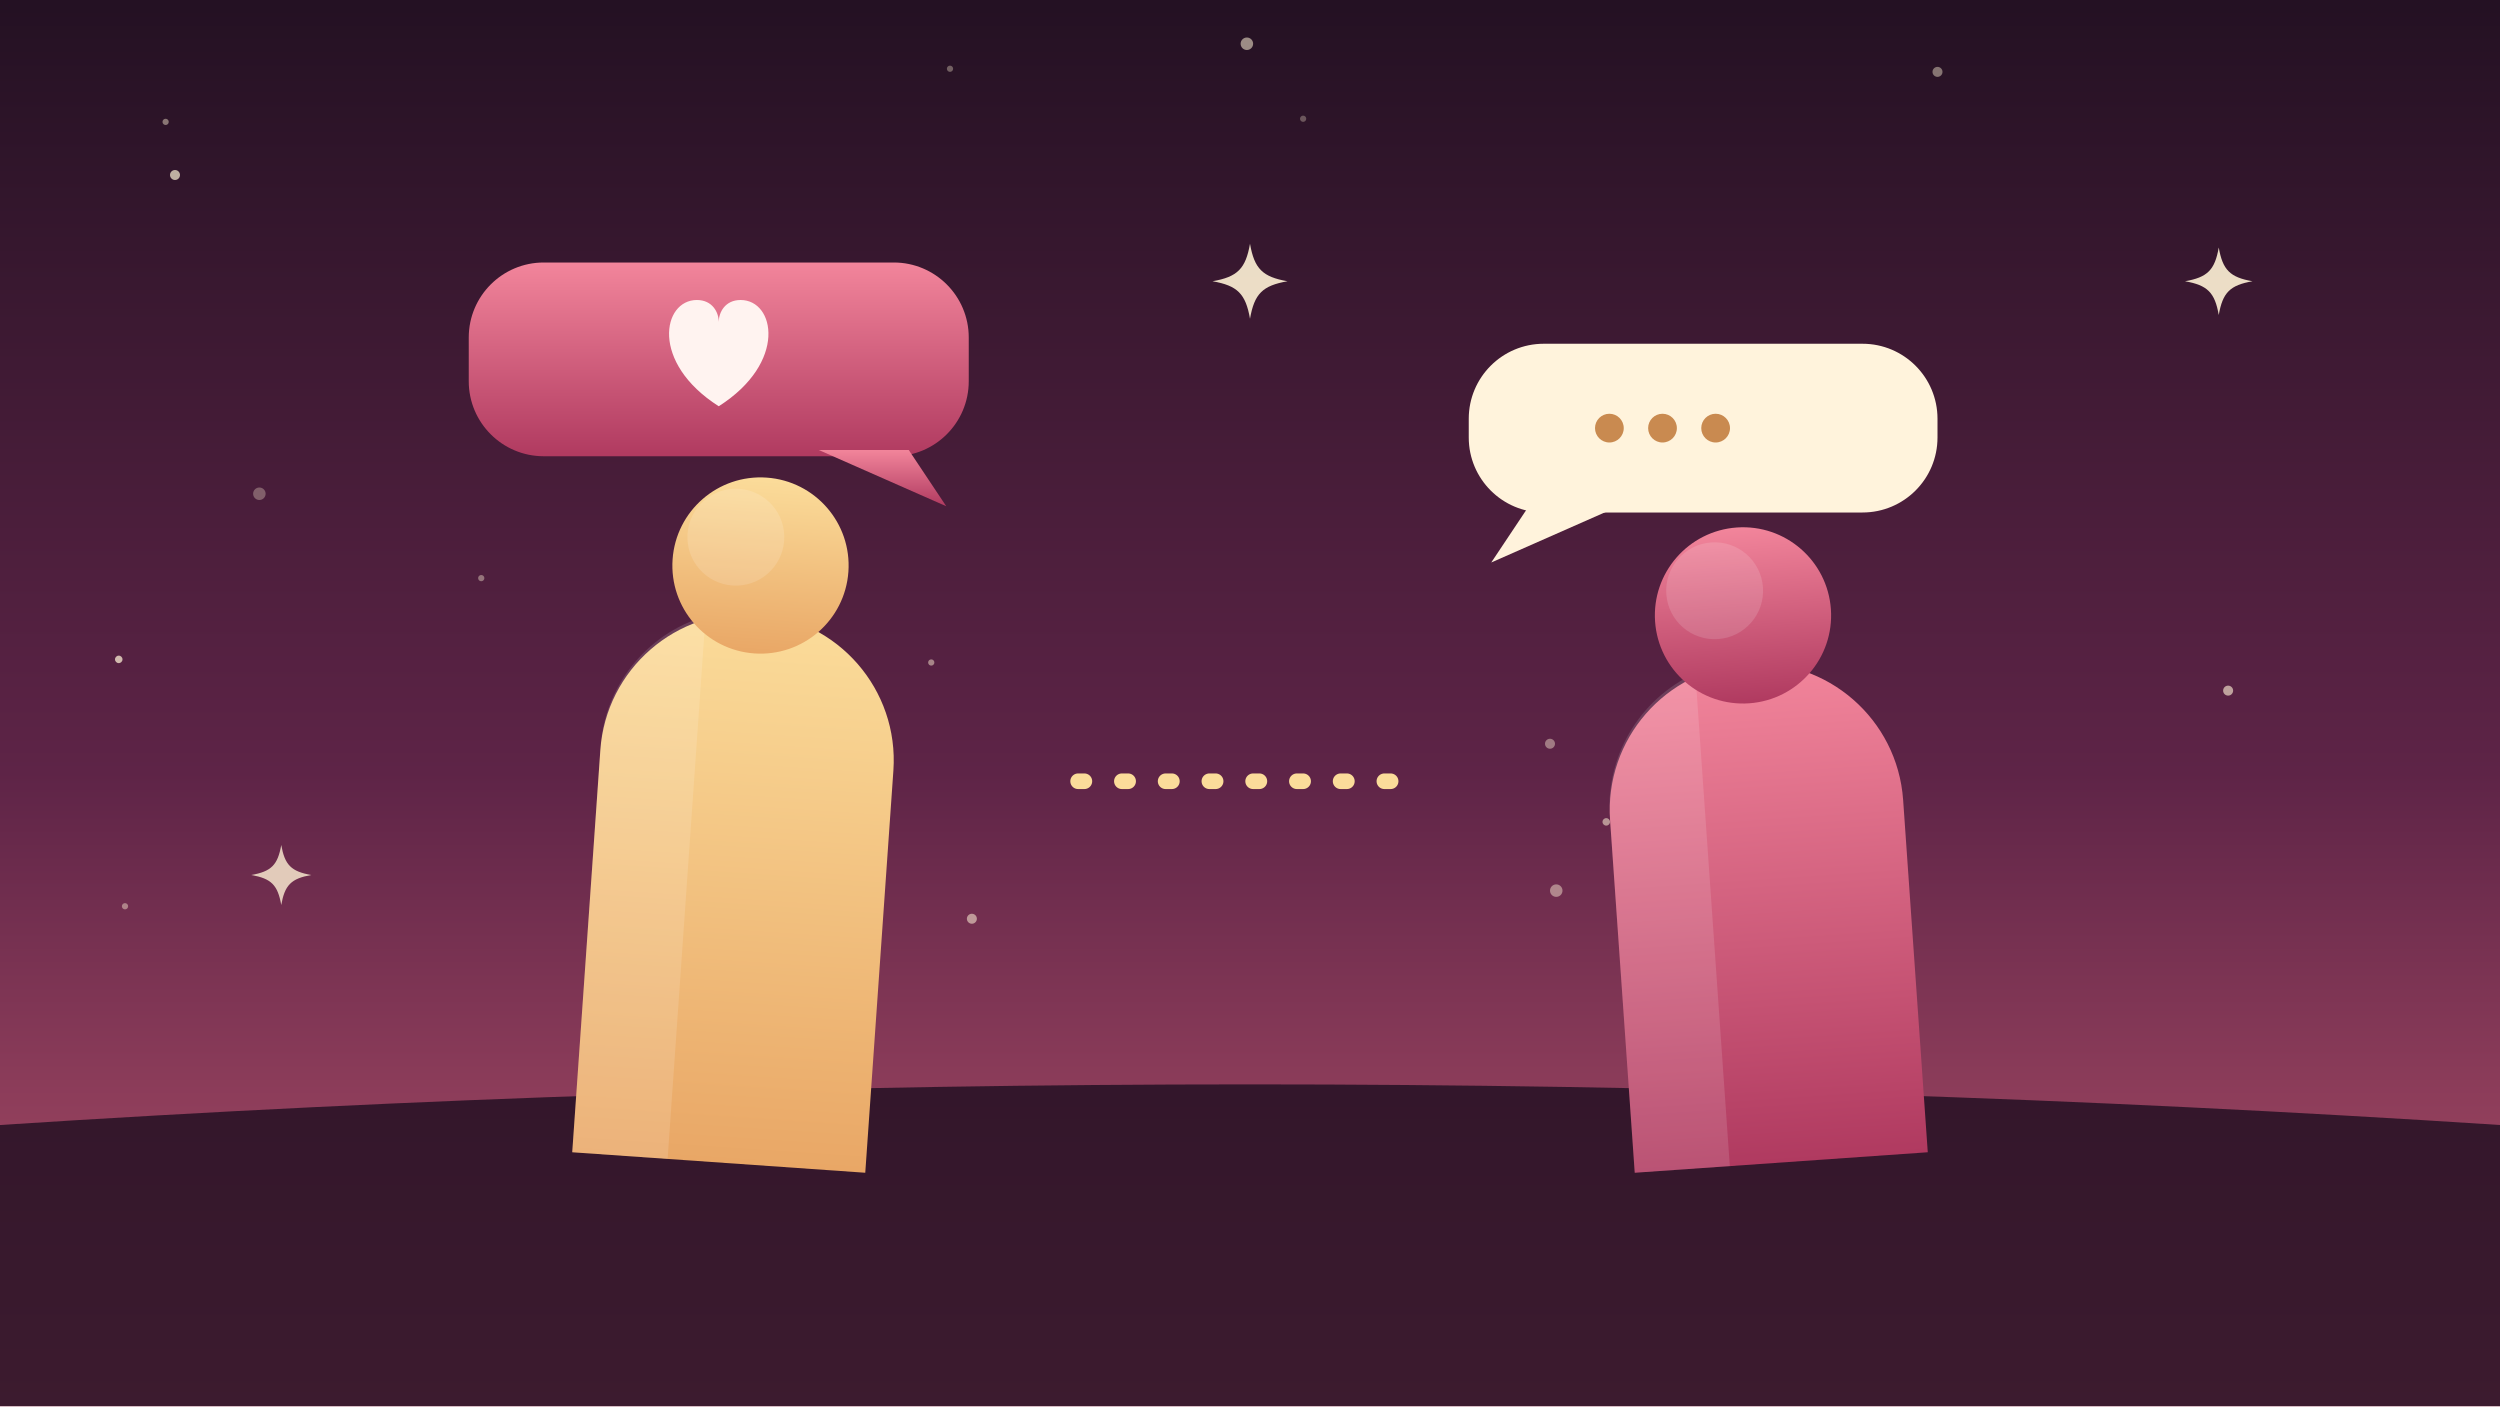
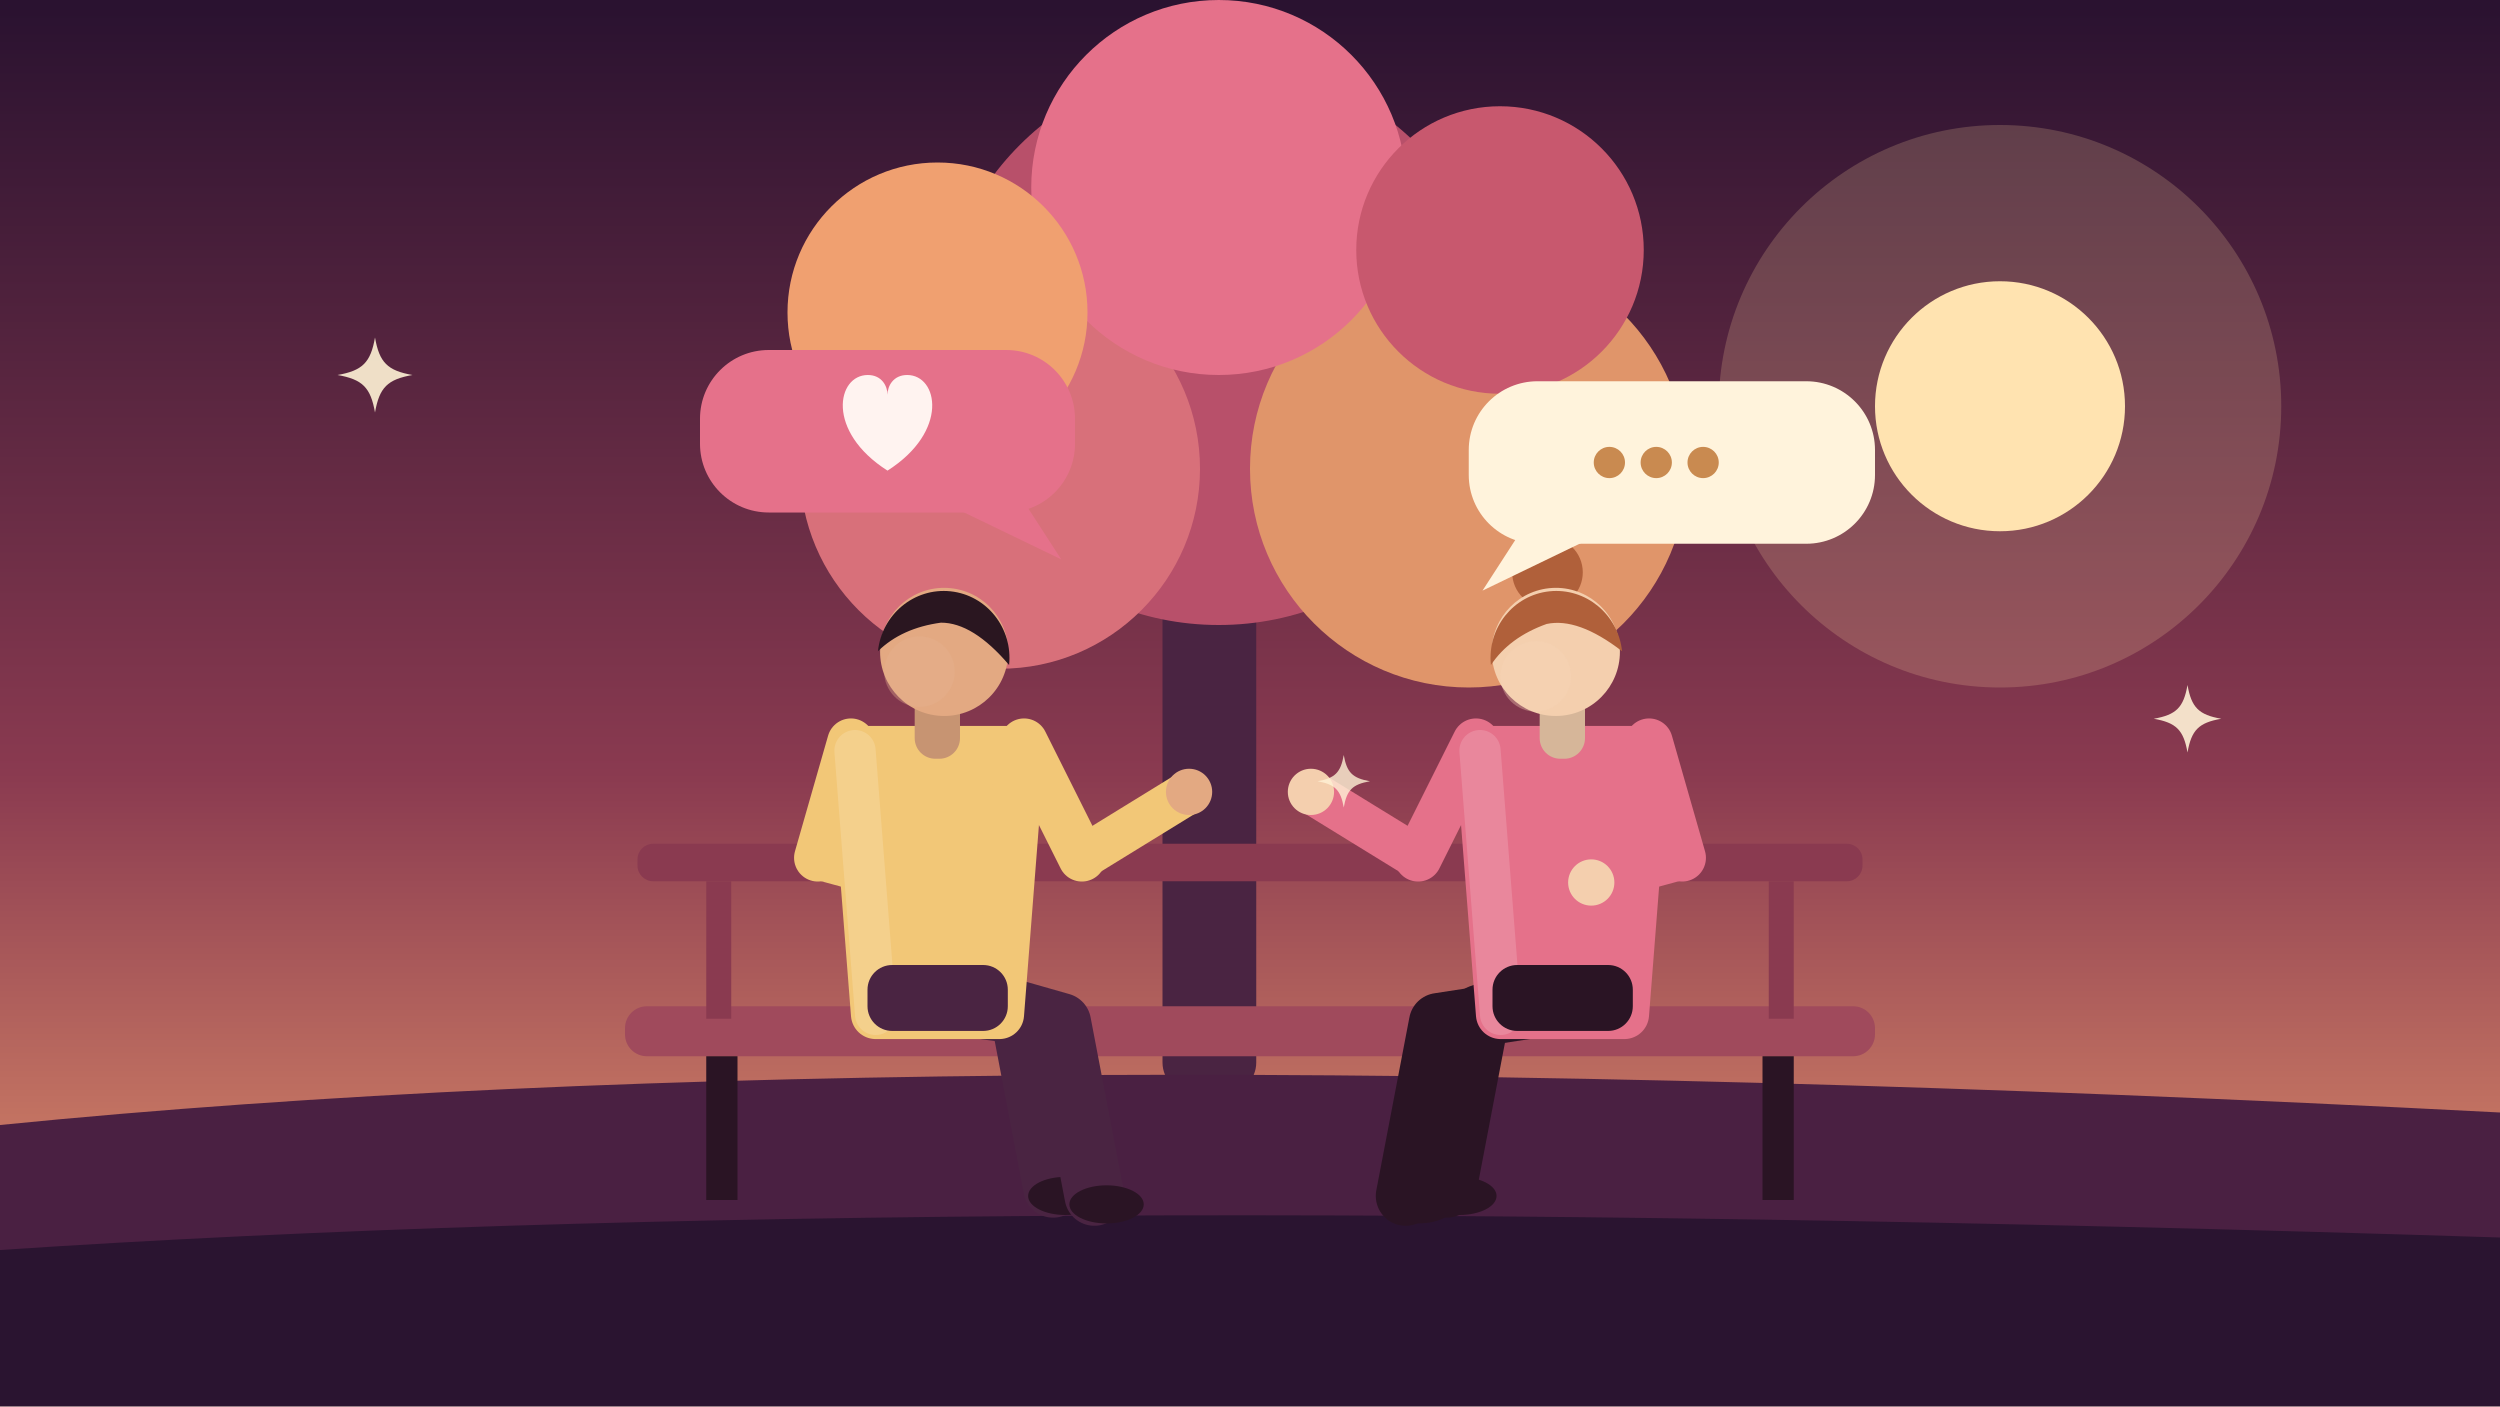
<svg xmlns="http://www.w3.org/2000/svg" viewBox="0 0 800 450" preserveAspectRatio="xMidYMid slice">
  <defs>
-     <linearGradient id="e1g" x1="0" y1="0" x2="0" y2="1">
-       <stop offset="0" stop-color="#fbdc9a" />
-       <stop offset="1" stop-color="#e9a766" />
+     <linearGradient id="e1bg" x1="0" y1="0" x2="0" y2="1">
+       <stop offset="0" stop-color="#2a1230" />
+       <stop offset=".55" stop-color="#8a3a50" />
+       <stop offset="1" stop-color="#f0a070" />
    </linearGradient>
-     <linearGradient id="e1r" x1="0" y1="0" x2="0" y2="1">
-       <stop offset="0" stop-color="#f2859b" />
-       <stop offset="1" stop-color="#b03a60" />
-     </linearGradient>
-     <linearGradient id="e1c" x1="0" y1="0" x2="0" y2="1">
-       <stop offset="0" stop-color="#fff6e6" />
-       <stop offset="1" stop-color="#f0dcc0" />
-     </linearGradient>
-     <radialGradient id="e1glow" cx="50%" cy="50%" r="50%">
-       <stop offset="0" stop-color="#ffd9a0" stop-opacity=".85" />
-       <stop offset="1" stop-color="#ffd9a0" stop-opacity="0" />
-     </radialGradient>
-     <radialGradient id="e1rg" cx="50%" cy="50%" r="50%">
-       <stop offset="0" stop-color="#f2859b" stop-opacity=".8" />
-       <stop offset="1" stop-color="#f2859b" stop-opacity="0" />
-     </radialGradient>
-     <linearGradient id="e1beam" x1="0" y1="0" x2="0" y2="1">
-       <stop offset="0" stop-color="#ffe7b8" stop-opacity=".55" />
-       <stop offset="1" stop-color="#ffe7b8" stop-opacity=".02" />
-     </linearGradient>
-     <filter id="e1blur">
-       <feGaussianBlur stdDeviation="8" />
-     </filter>
  </defs>
-   <linearGradient id="e1bg" x1="0" y1="0" x2="0" y2="1">
-     <stop offset="0" stop-color="#241123" />
-     <stop offset=".55" stop-color="#5e2447" />
-     <stop offset="1" stop-color="#b9546c" />
-   </linearGradient>
  <rect width="800" height="450" fill="url(#e1bg)" />
-   <circle cx="38" cy="211" r="1.2" fill="#fff3d6" opacity="0.73" />
-   <circle cx="298" cy="212" r="1.0" fill="#fff3d6" opacity="0.48" />
-   <circle cx="399" cy="14" r="2.0" fill="#fff3d6" opacity="0.54" />
-   <circle cx="498" cy="285" r="2.0" fill="#fff3d6" opacity="0.45" />
-   <circle cx="53" cy="39" r="1.0" fill="#fff3d6" opacity="0.44" />
-   <circle cx="83" cy="158" r="2.0" fill="#fff3d6" opacity="0.31" />
-   <circle cx="311" cy="294" r="1.6" fill="#fff3d6" opacity="0.54" />
-   <circle cx="304" cy="22" r="1.0" fill="#fff3d6" opacity="0.34" />
-   <circle cx="56" cy="56" r="1.6" fill="#fff3d6" opacity="0.69" />
-   <circle cx="417" cy="38" r="1.0" fill="#fff3d6" opacity="0.30" />
-   <circle cx="496" cy="238" r="1.6" fill="#fff3d6" opacity="0.42" />
-   <circle cx="529" cy="136" r="1.2" fill="#fff3d6" opacity="0.67" />
-   <circle cx="620" cy="23" r="1.6" fill="#fff3d6" opacity="0.43" />
-   <circle cx="154" cy="185" r="1.0" fill="#fff3d6" opacity="0.40" />
-   <circle cx="713" cy="221" r="1.6" fill="#fff3d6" opacity="0.61" />
-   <circle cx="40" cy="290" r="1.0" fill="#fff3d6" opacity="0.43" />
-   <circle cx="514" cy="263" r="1.2" fill="#fff3d6" opacity="0.54" />
-   <circle cx="249" cy="209" r="2.0" fill="#fff3d6" opacity="0.47" />
-   <path d="M0 360 Q400.0 334 800 360 V450 H0Z" fill="#1d0d1f" opacity=".8" />
-   <g transform="rotate(4 230 372)">
-     <path d="M183.0 372 V243.0 A47.0 47.0 0 0 1 277.0 243.0 V372 Z" fill="url(#e1g)" />
-     <path d="M183.0 372 V243.0 A47.0 47.0 0 0 1 213.6 197.9 L213.6 372 Z" fill="#fff" opacity=".13" />
-     <circle cx="230" cy="180.5" r="28.2" fill="url(#e1g)" />
-     <circle cx="221.5" cy="172.0" r="15.5" fill="#fff" opacity=".14" />
+   <circle cx="640" cy="130" r="90" fill="#ffd9a0" opacity=".2" />
+   <circle cx="640" cy="130" r="40" fill="#ffe3b0" />
+   <rect x="372" y="150" width="30" height="200" rx="10" fill="#4a2442" />
+   <circle cx="390" cy="110" r="90" fill="#b8506a" />
+   <circle cx="320" cy="150" r="64" fill="#d8707a" />
+   <circle cx="470" cy="150" r="70" fill="#e0956a" />
+   <circle cx="390" cy="60" r="60" fill="#e5718a" />
+   <circle cx="300" cy="100" r="48" fill="#f0a070" />
+   <circle cx="480" cy="80" r="46" fill="#c8586e" />
+   <path d="M0 360 Q300 330 800 356 V450 H0Z" fill="#4a2042" />
+   <path d="M0 400 Q300 380 800 396 V450 H0Z" fill="#2a1430" />
+   <rect x="200" y="322" width="400" height="16" rx="7" fill="#a04a5c" />
+   <rect x="204" y="270" width="392" height="12" rx="5" fill="#8a3a50" />
+   <rect x="226" y="338" width="10" height="46" fill="#2a1424" />
+   <rect x="564" y="338" width="10" height="46" fill="#2a1424" />
+   <rect x="226" y="282" width="8" height="44" fill="#8a3a50" />
+   <rect x="566" y="282" width="8" height="44" fill="#8a3a50" />
+   <g transform="translate(300 322) scale(1 1) translate(-300 -322)">
+     <g transform="rotate(0 300 322)">
+       <g transform="rotate(6 300 228.9)" />
+       <path d="M288.1 319.4 L326.4 324.6 L337.0 380.1" stroke="#4a2442" stroke-width="19.1" fill="none" stroke-linecap="round" stroke-linejoin="round" />
+       <ellipse cx="340.9" cy="382.7" rx="11.9" ry="6.1" fill="#2a1424" />
+       <path d="M311.9 319.4 L339.6 327.3 L350.2 382.7" stroke="#4a2442" stroke-width="19.1" fill="none" stroke-linecap="round" stroke-linejoin="round" />
+       <ellipse cx="354.1" cy="385.4" rx="11.9" ry="6.1" fill="#2a1424" />
+       <path d="M272.3 237.5 L261.7 274.5" stroke="#f2c777" stroke-width="15.2" fill="none" stroke-linecap="round" stroke-linejoin="round" />
+       <path d="M261.7 274.5 L290.8 282.4" stroke="#f2c777" stroke-width="13.9" fill="none" stroke-linecap="round" stroke-linejoin="round" />
+       <circle cx="290.8" cy="282.4" r="7.4" fill="#e3a982" />
+       <path d="M273.6 240.2 L326.4 240.2 L319.8 324.6 L280.2 324.6Z" fill="#f2c777" stroke="#f2c777" stroke-width="15.8" stroke-linejoin="round" />
+       <path d="M273.6 240.2 L280.2 324.6" stroke="#fff" stroke-opacity=".16" stroke-width="13.2" stroke-linecap="round" />
+       <rect x="277.6" y="308.8" width="44.9" height="21.1" rx="7.9" fill="#4a2442" />
+       <path d="M327.7 237.5 L346.2 274.5" stroke="#f2c777" stroke-width="15.2" fill="none" stroke-linecap="round" stroke-linejoin="round" />
+       <path d="M346.2 274.5 L380.5 253.4" stroke="#f2c777" stroke-width="13.9" fill="none" stroke-linecap="round" stroke-linejoin="round" />
+       <circle cx="380.5" cy="253.4" r="7.4" fill="#e3a982" />
+       <rect x="292.7" y="219.0" width="14.5" height="23.8" rx="6.6" fill="#c79472" />
+       <g transform="rotate(6 300 228.9)">
+         <circle cx="300" cy="208.5" r="20.5" fill="#e3a982" />
+         <circle cx="292.8" cy="215.6" r="11.3" fill="#e5b18e" opacity=".35" />
+         <path d="M278.9 210.5 A21.1 21.5 0 0 1 321.1 210.5 Q308.2 198.2 298.0 199.3 Q285.7 202.3 278.9 210.5Z" fill="#2a1620" />
+       </g>
+     </g>
  </g>
-   <g transform="rotate(-4 570 372)">
-     <path d="M523.0 372 V259.0 A47.0 47.0 0 0 1 617.0 259.0 V372 Z" fill="url(#e1r)" />
-     <path d="M523.0 372 V259.0 A47.0 47.0 0 0 1 553.5 213.9 L553.5 372 Z" fill="#fff" opacity=".13" />
-     <circle cx="570" cy="196.5" r="28.2" fill="url(#e1r)" />
-     <circle cx="561.5" cy="188.0" r="15.5" fill="#fff" opacity=".14" />
+   <g transform="translate(500 322) scale(1 1) translate(-500 -322)">
+     <g transform="rotate(0 500 322)">
+       <g transform="rotate(-6 500 228.9)">
+         <circle cx="500" cy="182.9" r="11.3" fill="#b0603a" />
+       </g>
+       <path d="M488.1 319.4 L473.6 324.6 L463.0 380.1" stroke="#2a1424" stroke-width="19.1" fill="none" stroke-linecap="round" stroke-linejoin="round" />
+       <ellipse cx="467.0" cy="382.7" rx="11.9" ry="6.1" fill="#2a1424" />
+       <path d="M511.9 319.4 L460.4 327.3 L449.8 382.7" stroke="#2a1424" stroke-width="19.1" fill="none" stroke-linecap="round" stroke-linejoin="round" />
+       <ellipse cx="453.8" cy="385.4" rx="11.9" ry="6.1" fill="#2a1424" />
+       <path d="M472.3 237.5 L453.8 274.5" stroke="#e5718a" stroke-width="15.2" fill="none" stroke-linecap="round" stroke-linejoin="round" />
+       <path d="M453.8 274.5 L419.5 253.4" stroke="#e5718a" stroke-width="13.9" fill="none" stroke-linecap="round" stroke-linejoin="round" />
+       <circle cx="419.5" cy="253.4" r="7.4" fill="#f4cfae" />
+       <path d="M473.6 240.2 L526.4 240.2 L519.8 324.6 L480.2 324.6Z" fill="#e5718a" stroke="#e5718a" stroke-width="15.8" stroke-linejoin="round" />
+       <path d="M473.6 240.2 L480.2 324.6" stroke="#fff" stroke-opacity=".16" stroke-width="13.2" stroke-linecap="round" />
+       <rect x="477.6" y="308.8" width="44.9" height="21.1" rx="7.9" fill="#2a1424" />
+       <path d="M527.7 237.5 L538.3 274.5" stroke="#e5718a" stroke-width="15.2" fill="none" stroke-linecap="round" stroke-linejoin="round" />
+       <path d="M538.3 274.5 L509.2 282.4" stroke="#e5718a" stroke-width="13.9" fill="none" stroke-linecap="round" stroke-linejoin="round" />
+       <circle cx="509.2" cy="282.4" r="7.4" fill="#f4cfae" />
+       <rect x="492.7" y="219.0" width="14.5" height="23.8" rx="6.6" fill="#d6b699" />
+       <g transform="rotate(-6 500 228.9)">
+         <circle cx="500" cy="208.5" r="20.5" fill="#f4cfae" />
+         <circle cx="492.8" cy="215.6" r="11.3" fill="#f5d3b6" opacity=".35" />
+         <path d="M478.9 210.5 A21.1 21.5 0 0 1 521.1 210.5 Q508.2 198.2 498.0 199.3 Q485.7 202.3 478.9 210.5Z" fill="#b0603a" />
+       </g>
+     </g>
  </g>
-   <rect x="150" y="84" width="160" height="62" rx="24" fill="url(#e1r)" />
-   <path d="M290.8 144 L302.8 162 L262 144Z" fill="url(#e1r)" />
-   <path d="M0 14 C-22 0 -18 -20 -7 -20 C-2 -20 0 -16 0 -13 C0 -16 2 -20 7 -20 C18 -20 22 0 0 14 Z" transform="translate(230 116) rotate(0) scale(1.0)" fill="#fff3f0" opacity="1" />
-   <rect x="470" y="110" width="150" height="54" rx="24" fill="#fff3dc" opacity="1" />
-   <path d="M489.2 162 L477.2 180 L518 162Z" fill="#fff3dc" opacity="1" />
-   <circle cx="515" cy="137" r="4.6" fill="#c98a50" />
-   <circle cx="532" cy="137" r="4.6" fill="#c98a50" />
-   <circle cx="549" cy="137" r="4.6" fill="#c98a50" />
-   <path d="M345 250 H455" stroke="#fbdc9a" stroke-width="5" stroke-dasharray="2 12" stroke-linecap="round" />
-   <path d="M0-12C1.4-4 4-1.4 12 0 4 1.4 1.4 4 0 12-1.4 4-4 1.4-12 0-4-1.4-1.4-4 0-12Z" transform="translate(400 90) scale(1)" fill="#fff3d6" opacity="0.9" />
-   <path d="M0-12C1.4-4 4-1.4 12 0 4 1.4 1.4 4 0 12-1.4 4-4 1.4-12 0-4-1.4-1.4-4 0-12Z" transform="translate(710 90) scale(0.9)" fill="#fff3d6" opacity="0.9" />
-   <path d="M0-12C1.4-4 4-1.4 12 0 4 1.4 1.4 4 0 12-1.4 4-4 1.4-12 0-4-1.4-1.4-4 0-12Z" transform="translate(90 280) scale(0.8)" fill="#fff3d6" opacity="0.8" />
+   <rect x="224" y="112" width="120" height="52" rx="22" fill="#e5718a" />
+   <path d="M328.6 162 L339.6 179 L304.4 162Z" fill="#e5718a" />
+   <path d="M0 14 C-22 0 -18 -20 -7 -20 C-2 -20 0 -16 0 -13 C0 -16 2 -20 7 -20 C18 -20 22 0 0 14 Z" transform="translate(284 138) rotate(0) scale(0.9)" fill="#fff3f0" opacity="1" />
+   <rect x="470" y="122" width="130" height="52" rx="22" fill="#fff3dc" />
+   <path d="M485.4 172 L474.4 189 L509.6 172Z" fill="#fff3dc" />
+   <circle cx="515" cy="148" r="5" fill="#c98a50" />
+   <circle cx="530" cy="148" r="5" fill="#c98a50" />
+   <circle cx="545" cy="148" r="5" fill="#c98a50" />
+   <path d="M0-12C1.4-4 4-1.4 12 0 4 1.4 1.4 4 0 12-1.4 4-4 1.4-12 0-4-1.4-1.4-4 0-12Z" transform="translate(120 120) scale(1)" fill="#fff3d6" opacity="0.9" />
+   <path d="M0-12C1.4-4 4-1.4 12 0 4 1.4 1.4 4 0 12-1.4 4-4 1.4-12 0-4-1.4-1.4-4 0-12Z" transform="translate(700 230) scale(0.9)" fill="#fff3d6" opacity="0.9" />
+   <path d="M0-12C1.4-4 4-1.4 12 0 4 1.4 1.4 4 0 12-1.4 4-4 1.4-12 0-4-1.4-1.4-4 0-12Z" transform="translate(430 250) scale(0.7)" fill="#fff3d6" opacity="0.8" />
</svg>
